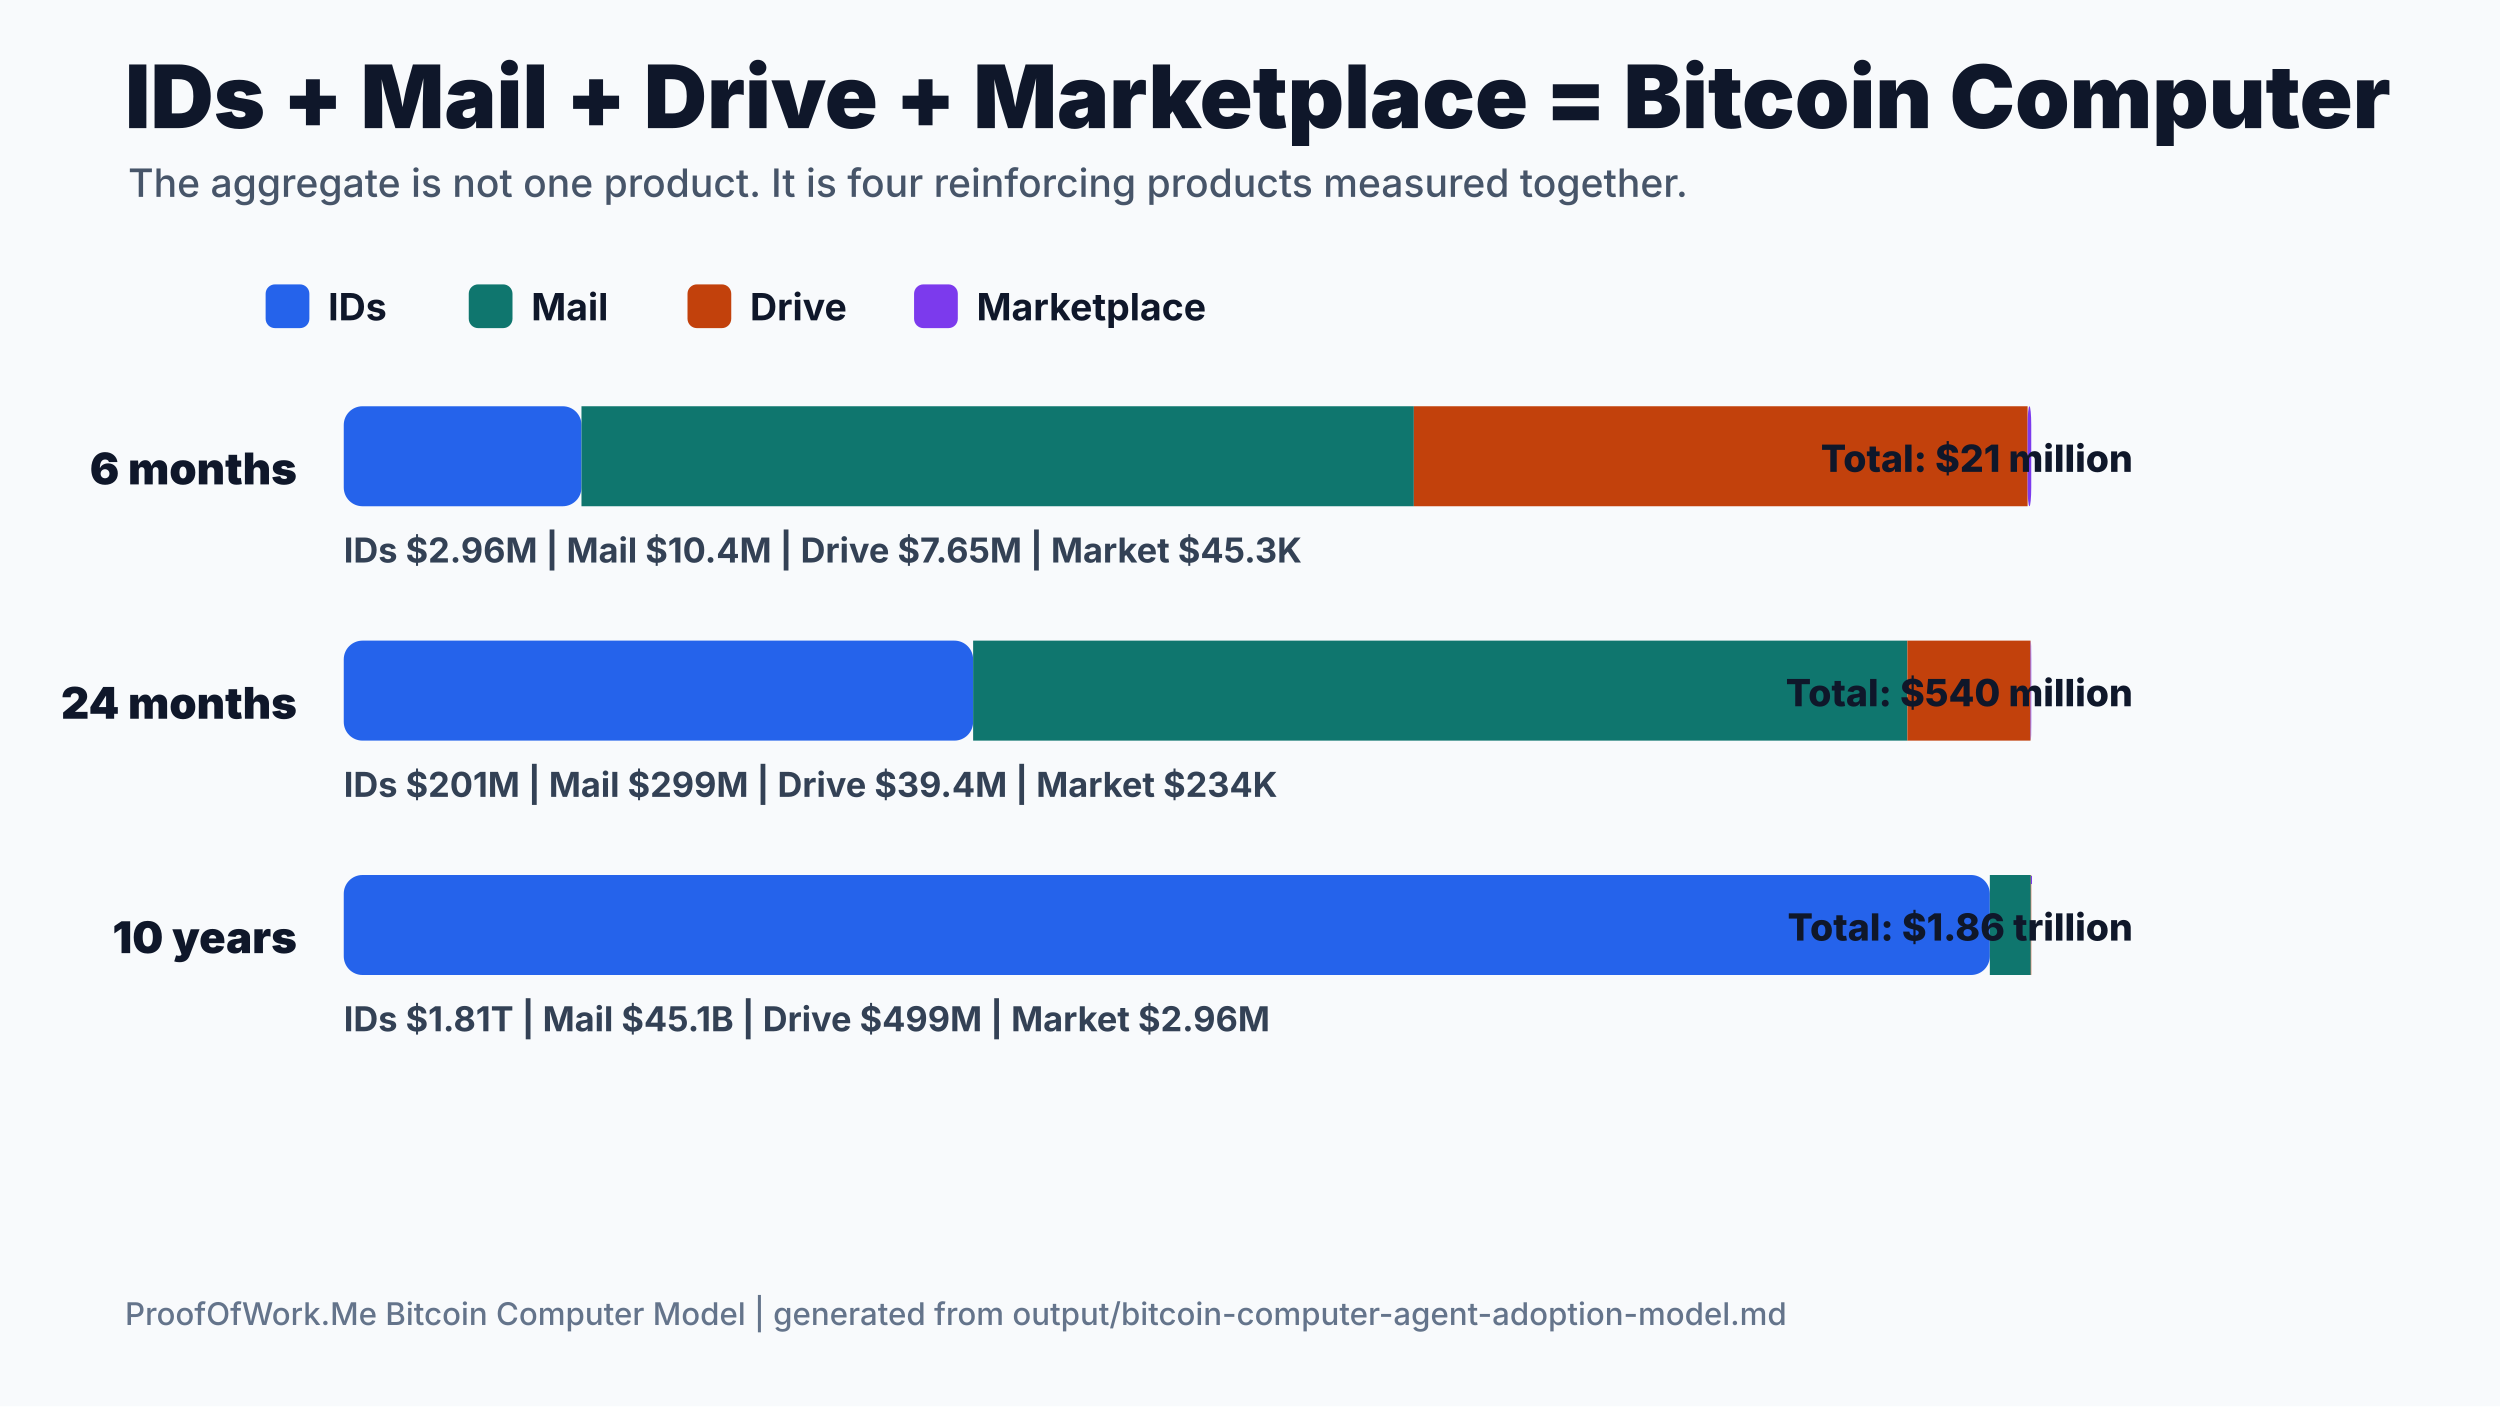
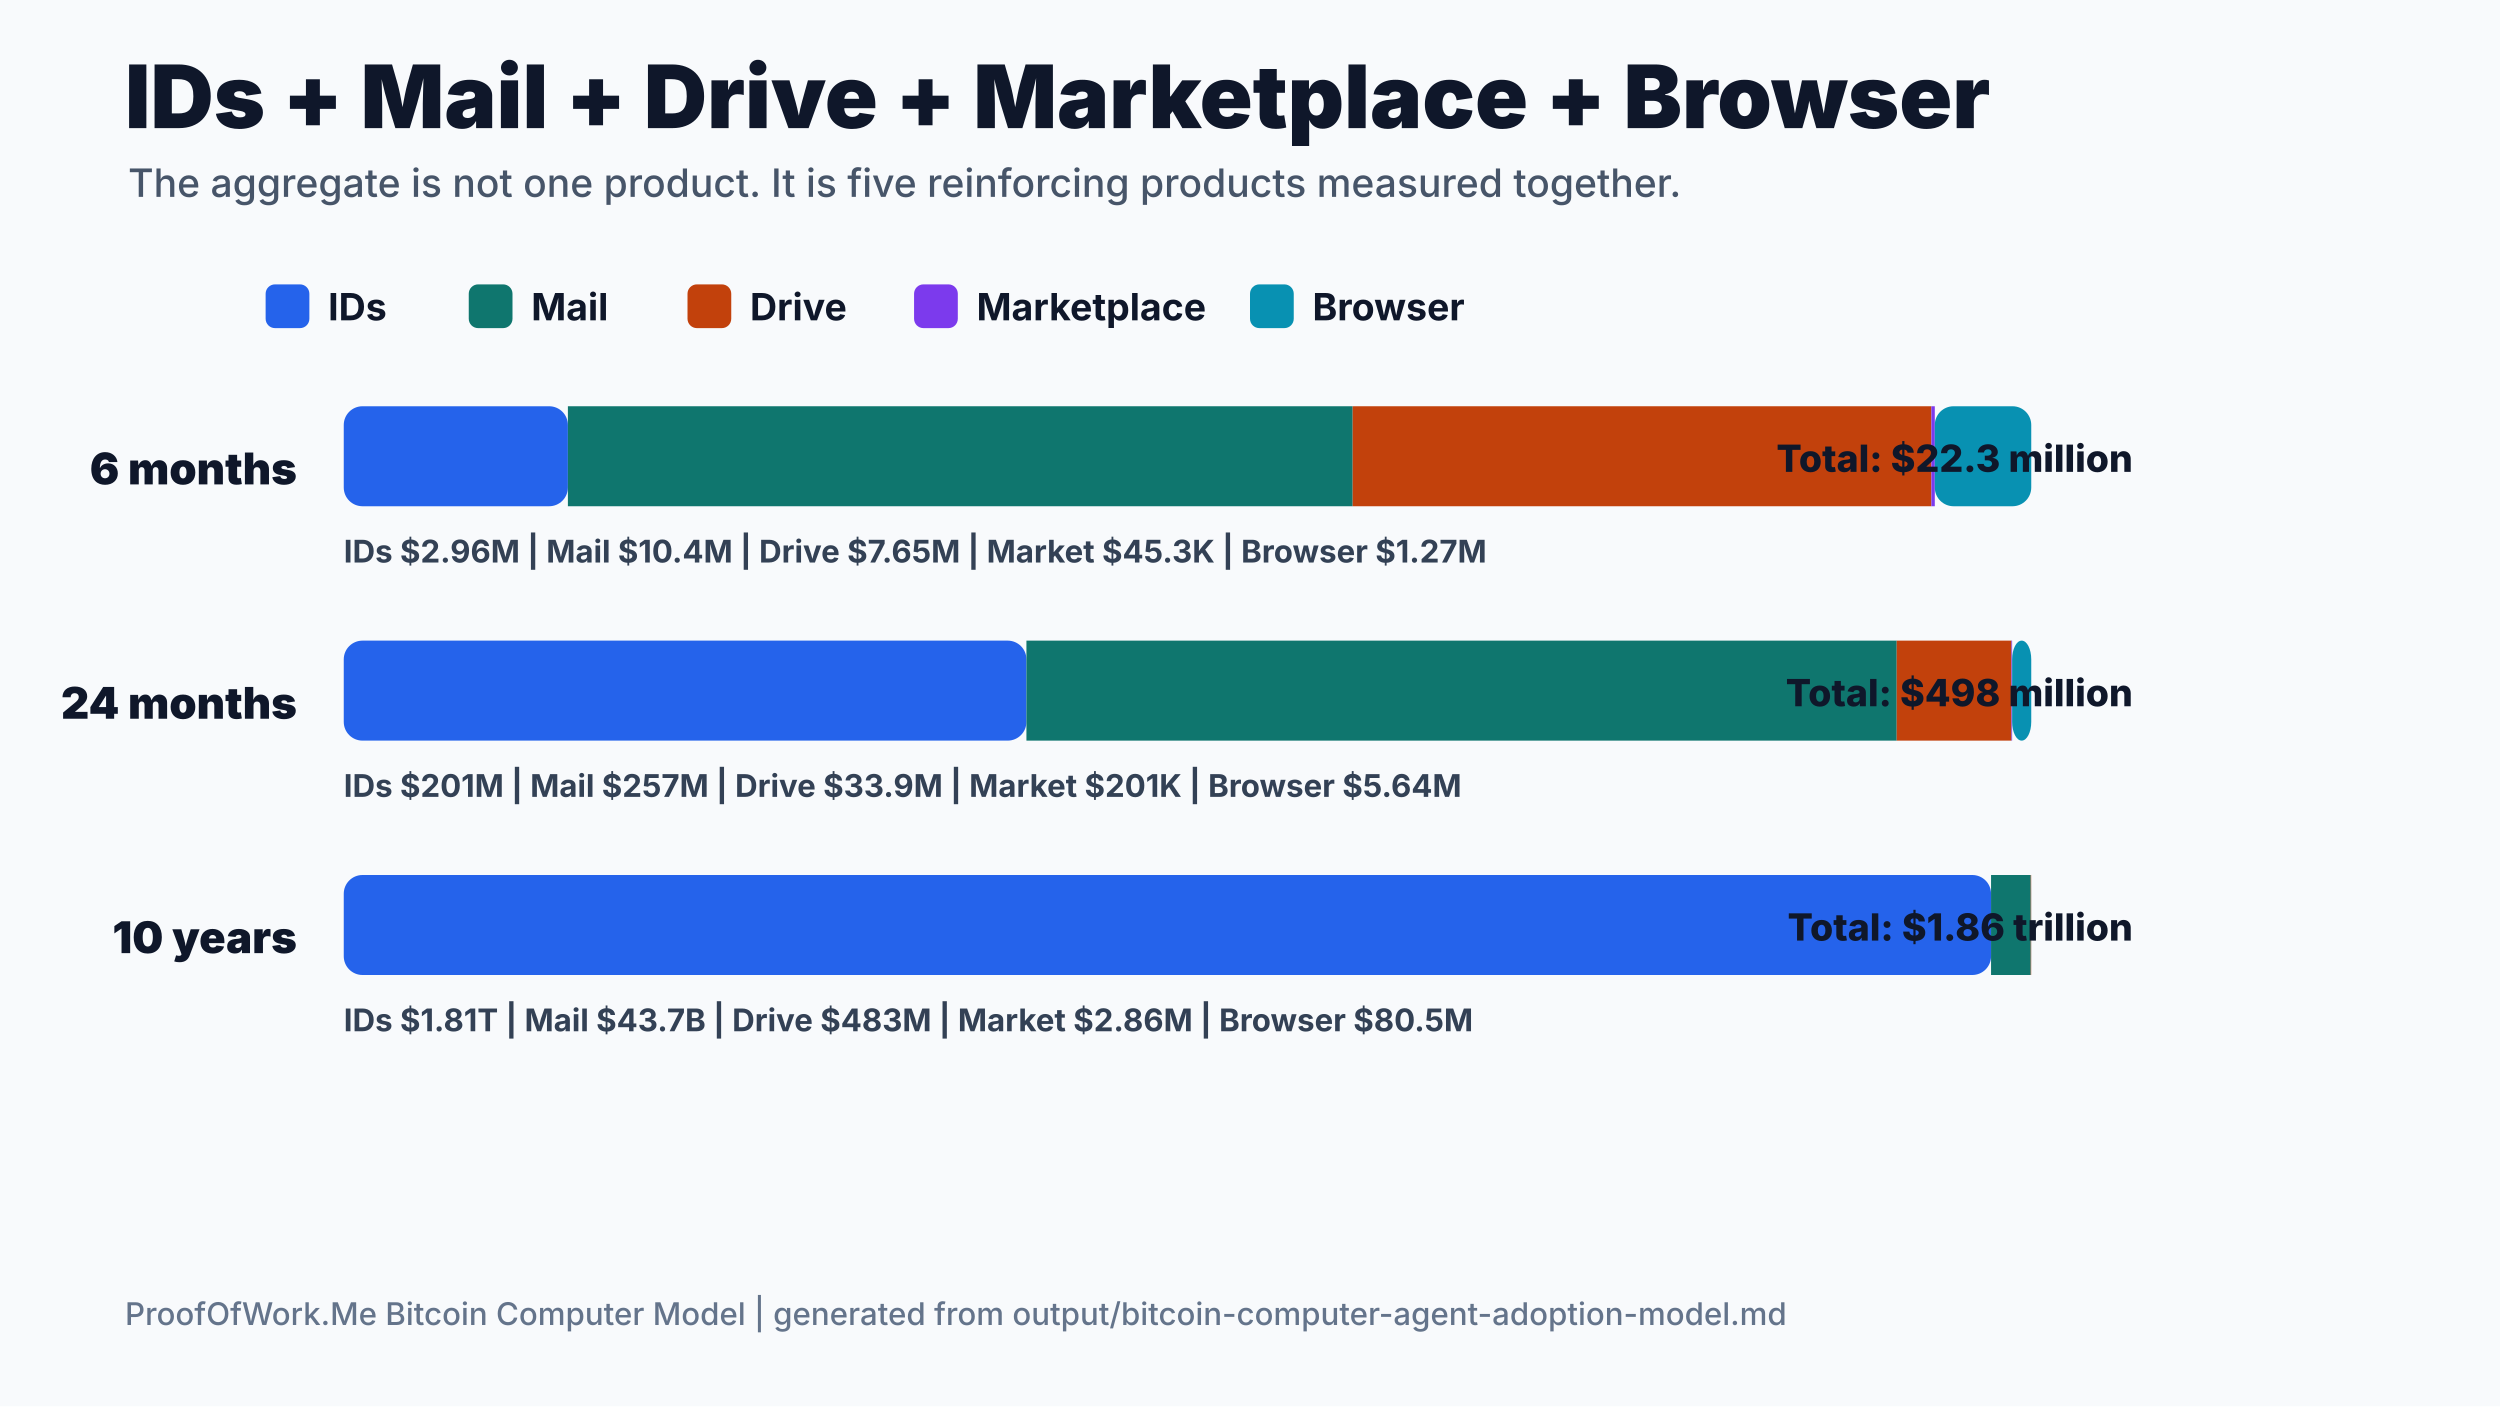
<svg xmlns="http://www.w3.org/2000/svg" width="1600" height="900" viewBox="0 0 1600 900">
  <rect width="1600" height="900" fill="#f8fafc" />
-   <text x="80" y="82" text-anchor="start" font-family="Inter, ui-sans-serif, system-ui, -apple-system, BlinkMacSystemFont, Segoe UI, sans-serif" font-size="56" font-weight="850" fill="#0f172a">IDs + Mail + Drive + Marketplace = Bitcoin Computer</text>
-   <text x="82" y="126" text-anchor="start" font-family="Inter, ui-sans-serif, system-ui, -apple-system, BlinkMacSystemFont, Segoe UI, sans-serif" font-size="25" font-weight="500" fill="#475569">The aggregate is not one product. It is four reinforcing products measured together.</text>
+   <text x="80" y="82" text-anchor="start" font-family="Inter, ui-sans-serif, system-ui, -apple-system, BlinkMacSystemFont, Segoe UI, sans-serif" font-size="56" font-weight="850" fill="#0f172a">IDs + Mail + Drive + Marketplace + Browser</text>
+   <text x="82" y="126" text-anchor="start" font-family="Inter, ui-sans-serif, system-ui, -apple-system, BlinkMacSystemFont, Segoe UI, sans-serif" font-size="25" font-weight="500" fill="#475569">The aggregate is not one product. It is five reinforcing products measured together.</text>
  <rect x="170" y="182" width="28" height="28" rx="6" fill="#2563eb" />
  <text x="210" y="205" text-anchor="start" font-family="Inter, ui-sans-serif, system-ui, -apple-system, BlinkMacSystemFont, Segoe UI, sans-serif" font-size="24" font-weight="750" fill="#0f172a">IDs</text>
  <rect x="300" y="182" width="28" height="28" rx="6" fill="#0f766e" />
  <text x="340" y="205" text-anchor="start" font-family="Inter, ui-sans-serif, system-ui, -apple-system, BlinkMacSystemFont, Segoe UI, sans-serif" font-size="24" font-weight="750" fill="#0f172a">Mail</text>
  <rect x="440" y="182" width="28" height="28" rx="6" fill="#c2410c" />
  <text x="480" y="205" text-anchor="start" font-family="Inter, ui-sans-serif, system-ui, -apple-system, BlinkMacSystemFont, Segoe UI, sans-serif" font-size="24" font-weight="750" fill="#0f172a">Drive</text>
  <rect x="585" y="182" width="28" height="28" rx="6" fill="#7c3aed" />
  <text x="625" y="205" text-anchor="start" font-family="Inter, ui-sans-serif, system-ui, -apple-system, BlinkMacSystemFont, Segoe UI, sans-serif" font-size="24" font-weight="750" fill="#0f172a">Marketplace</text>
+   <rect x="800" y="182" width="28" height="28" rx="6" fill="#0891b2" />
+   <text x="840" y="205" text-anchor="start" font-family="Inter, ui-sans-serif, system-ui, -apple-system, BlinkMacSystemFont, Segoe UI, sans-serif" font-size="24" font-weight="750" fill="#0f172a">Browser</text>
  <text x="190" y="310" text-anchor="end" font-family="Inter, ui-sans-serif, system-ui, -apple-system, BlinkMacSystemFont, Segoe UI, sans-serif" font-size="28" font-weight="850" fill="#0f172a">6 months</text>
-   <rect x="220" y="260" width="152.146" height="64" rx="12" fill="#2563eb" />
-   <rect x="372.146" y="260" width="532.713" height="64" fill="#0f766e" />
-   <rect x="904.859" y="260" width="392.812" height="64" fill="#c2410c" />
-   <rect x="1297.672" y="260" width="2.328" height="64" rx="12" fill="#7c3aed" />
-   <text x="1365" y="302" text-anchor="end" font-family="Inter, ui-sans-serif, system-ui, -apple-system, BlinkMacSystemFont, Segoe UI, sans-serif" font-size="24" font-weight="800" fill="#0f172a">Total: $21 million</text>
-   <text x="220" y="360" text-anchor="start" font-family="Inter, ui-sans-serif, system-ui, -apple-system, BlinkMacSystemFont, Segoe UI, sans-serif" font-size="22" font-weight="650" fill="#334155">IDs $2.96M  |  Mail $10.4M  |  Drive $7.65M  |  Market $45.3K</text>
+   <rect x="220" y="260" width="143.45" height="64" rx="12" fill="#2563eb" />
+   <rect x="363.45" y="260" width="502.266" height="64" fill="#0f766e" />
+   <rect x="865.717" y="260" width="370.361" height="64" fill="#c2410c" />
+   <rect x="1236.078" y="260" width="2.195" height="64" fill="#7c3aed" />
+   <rect x="1238.273" y="260" width="61.727" height="64" rx="12" fill="#0891b2" />
+   <text x="1365" y="302" text-anchor="end" font-family="Inter, ui-sans-serif, system-ui, -apple-system, BlinkMacSystemFont, Segoe UI, sans-serif" font-size="24" font-weight="800" fill="#0f172a">Total: $22.3 million</text>
+   <text x="220" y="360" text-anchor="start" font-family="Inter, ui-sans-serif, system-ui, -apple-system, BlinkMacSystemFont, Segoe UI, sans-serif" font-size="20" font-weight="650" fill="#334155">IDs $2.96M  |  Mail $10.4M  |  Drive $7.65M  |  Market $45.3K  |  Browser $1.27M</text>
  <text x="190" y="460" text-anchor="end" font-family="Inter, ui-sans-serif, system-ui, -apple-system, BlinkMacSystemFont, Segoe UI, sans-serif" font-size="28" font-weight="850" fill="#0f172a">24 months</text>
-   <rect x="220" y="410" width="402.802" height="64" rx="12" fill="#2563eb" />
-   <rect x="622.802" y="410" width="597.91" height="64" fill="#0f766e" />
-   <rect x="1220.712" y="410" width="78.821" height="64" fill="#c2410c" />
-   <rect x="1299.533" y="410" width="0.467" height="64" rx="12" fill="#7c3aed" />
-   <text x="1365" y="452" text-anchor="end" font-family="Inter, ui-sans-serif, system-ui, -apple-system, BlinkMacSystemFont, Segoe UI, sans-serif" font-size="24" font-weight="800" fill="#0f172a">Total: $540 million</text>
-   <text x="220" y="510" text-anchor="start" font-family="Inter, ui-sans-serif, system-ui, -apple-system, BlinkMacSystemFont, Segoe UI, sans-serif" font-size="22" font-weight="650" fill="#334155">IDs $201M  |  Mail $299M  |  Drive $39.4M  |  Market $234K</text>
+   <rect x="220" y="410" width="436.915" height="64" rx="12" fill="#2563eb" />
+   <rect x="656.915" y="410" width="556.986" height="64" fill="#0f766e" />
+   <rect x="1213.901" y="410" width="73.426" height="64" fill="#c2410c" />
+   <rect x="1287.327" y="410" width="0.435" height="64" fill="#7c3aed" />
+   <rect x="1287.762" y="410" width="12.238" height="64" rx="12" fill="#0891b2" />
+   <text x="1365" y="452" text-anchor="end" font-family="Inter, ui-sans-serif, system-ui, -apple-system, BlinkMacSystemFont, Segoe UI, sans-serif" font-size="24" font-weight="800" fill="#0f172a">Total: $498 million</text>
+   <text x="220" y="510" text-anchor="start" font-family="Inter, ui-sans-serif, system-ui, -apple-system, BlinkMacSystemFont, Segoe UI, sans-serif" font-size="20" font-weight="650" fill="#334155">IDs $201M  |  Mail $257M  |  Drive $33.9M  |  Market $201K  |  Browser $5.64M</text>
  <text x="190" y="610" text-anchor="end" font-family="Inter, ui-sans-serif, system-ui, -apple-system, BlinkMacSystemFont, Segoe UI, sans-serif" font-size="28" font-weight="850" fill="#0f172a">10 years</text>
-   <rect x="220" y="560" width="1053.496" height="64" rx="12" fill="#2563eb" />
-   <rect x="1273.496" y="560" width="26.213" height="64" fill="#0f766e" />
-   <rect x="1299.708" y="560" width="0.29" height="64" fill="#c2410c" />
-   <rect x="1299.998" y="560" width="0.002" height="64" rx="12" fill="#7c3aed" />
+   <rect x="220" y="560" width="1054.273" height="64" rx="12" fill="#2563eb" />
+   <rect x="1274.273" y="560" width="25.398" height="64" fill="#0f766e" />
+   <rect x="1299.671" y="560" width="0.281" height="64" fill="#c2410c" />
+   <rect x="1299.952" y="560" width="0.002" height="64" fill="#7c3aed" />
+   <rect x="1299.953" y="560" width="0.047" height="64" rx="12" fill="#0891b2" />
  <text x="1365" y="602" text-anchor="end" font-family="Inter, ui-sans-serif, system-ui, -apple-system, BlinkMacSystemFont, Segoe UI, sans-serif" font-size="24" font-weight="800" fill="#0f172a">Total: $1.86 trillion</text>
-   <text x="220" y="660" text-anchor="start" font-family="Inter, ui-sans-serif, system-ui, -apple-system, BlinkMacSystemFont, Segoe UI, sans-serif" font-size="22" font-weight="650" fill="#334155">IDs $1.81T  |  Mail $45.1B  |  Drive $499M  |  Market $2.96M</text>
+   <text x="220" y="660" text-anchor="start" font-family="Inter, ui-sans-serif, system-ui, -apple-system, BlinkMacSystemFont, Segoe UI, sans-serif" font-size="20" font-weight="650" fill="#334155">IDs $1.81T  |  Mail $43.7B  |  Drive $483M  |  Market $2.86M  |  Browser $80.5M</text>
  <text x="80" y="848" text-anchor="start" font-family="Inter, ui-sans-serif, system-ui, -apple-system, BlinkMacSystemFont, Segoe UI, sans-serif" font-size="20" font-weight="500" fill="#64748b">ProofOfWork.Me Bitcoin Computer Model | generated from output/bitcoin-computer-agent-adoption-model.md</text>
</svg>
